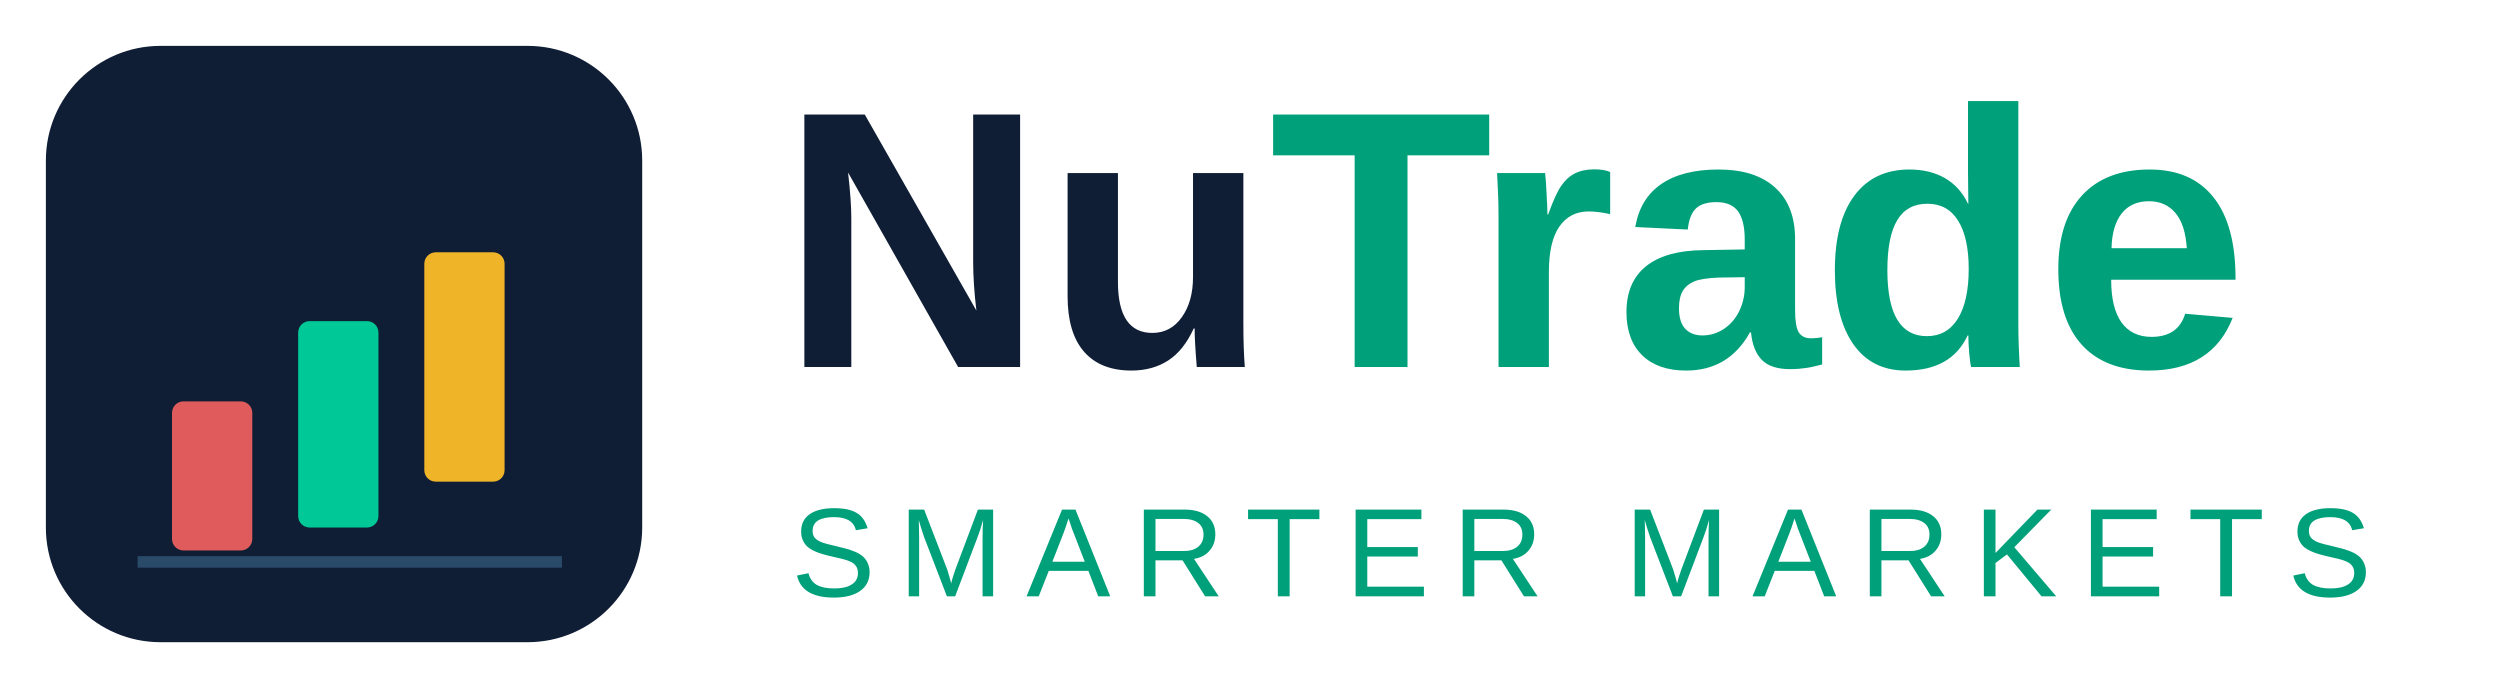
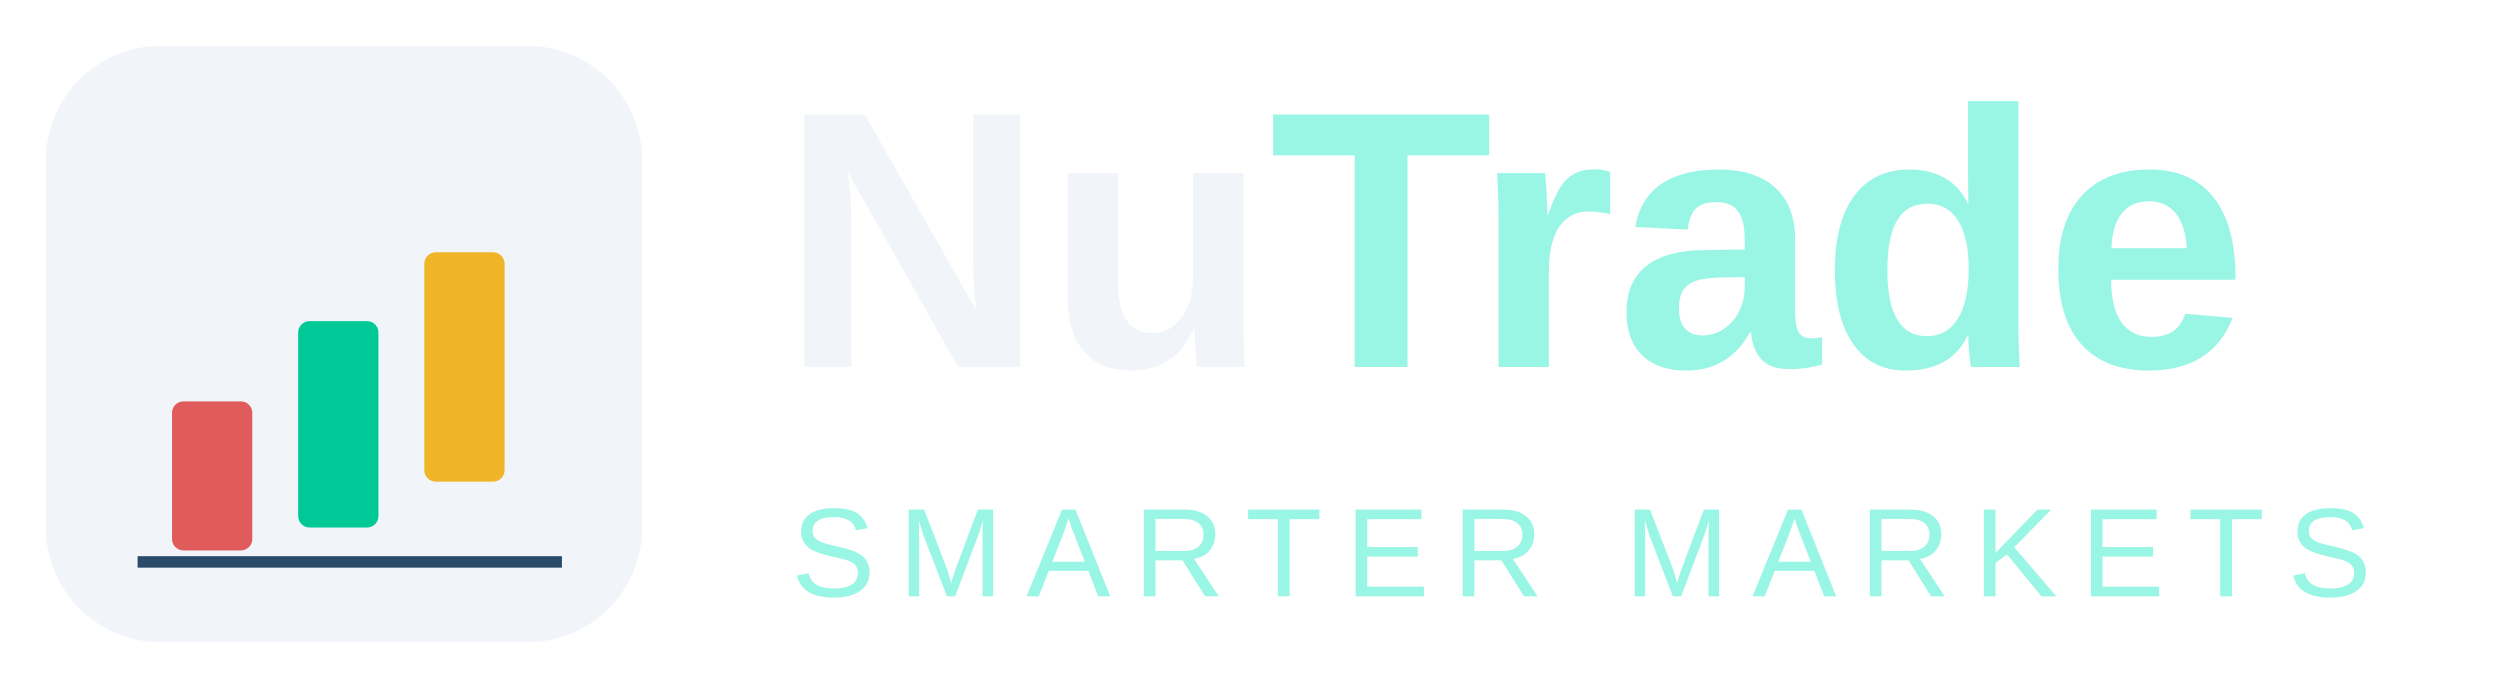
<svg xmlns="http://www.w3.org/2000/svg" viewBox="-4 30 218 60">
-   <rect x="0" y="34" width="52" height="52" rx="10" fill="#0f1e35" />
+   <rect x="0" y="34" width="52" height="52" rx="10" fill="#f1f5f9" />
  <rect x="11" y="65" width="7" height="13" fill="#e05c5c" rx="1" />
  <rect x="22" y="58" width="7" height="18" fill="#00c896" rx="1" />
  <rect x="33" y="52" width="7" height="20" fill="#f0b429" rx="1" />
  <line x1="8" y1="79" x2="45" y2="79" stroke="#2a4a6a" stroke-width="1" />
-   <text x="64" y="62" font-family="Arial, sans-serif" font-size="32" font-weight="700" fill="#0f1e35">Nu<tspan fill="#00a07a">Trade</tspan>
+   <text x="64" y="62" font-family="Arial, sans-serif" font-size="32" font-weight="700" fill="#f1f5f9">Nu<tspan fill="#99f6e4">Trade</tspan>
  </text>
-   <text x="65" y="82" font-family="Arial, sans-serif" font-size="11" font-weight="400" fill="#00a07a" letter-spacing="2">SMARTER MARKETS</text>
+   <text x="65" y="82" font-family="Arial, sans-serif" font-size="11" font-weight="400" fill="#99f6e4" letter-spacing="2">SMARTER MARKETS</text>
</svg>
